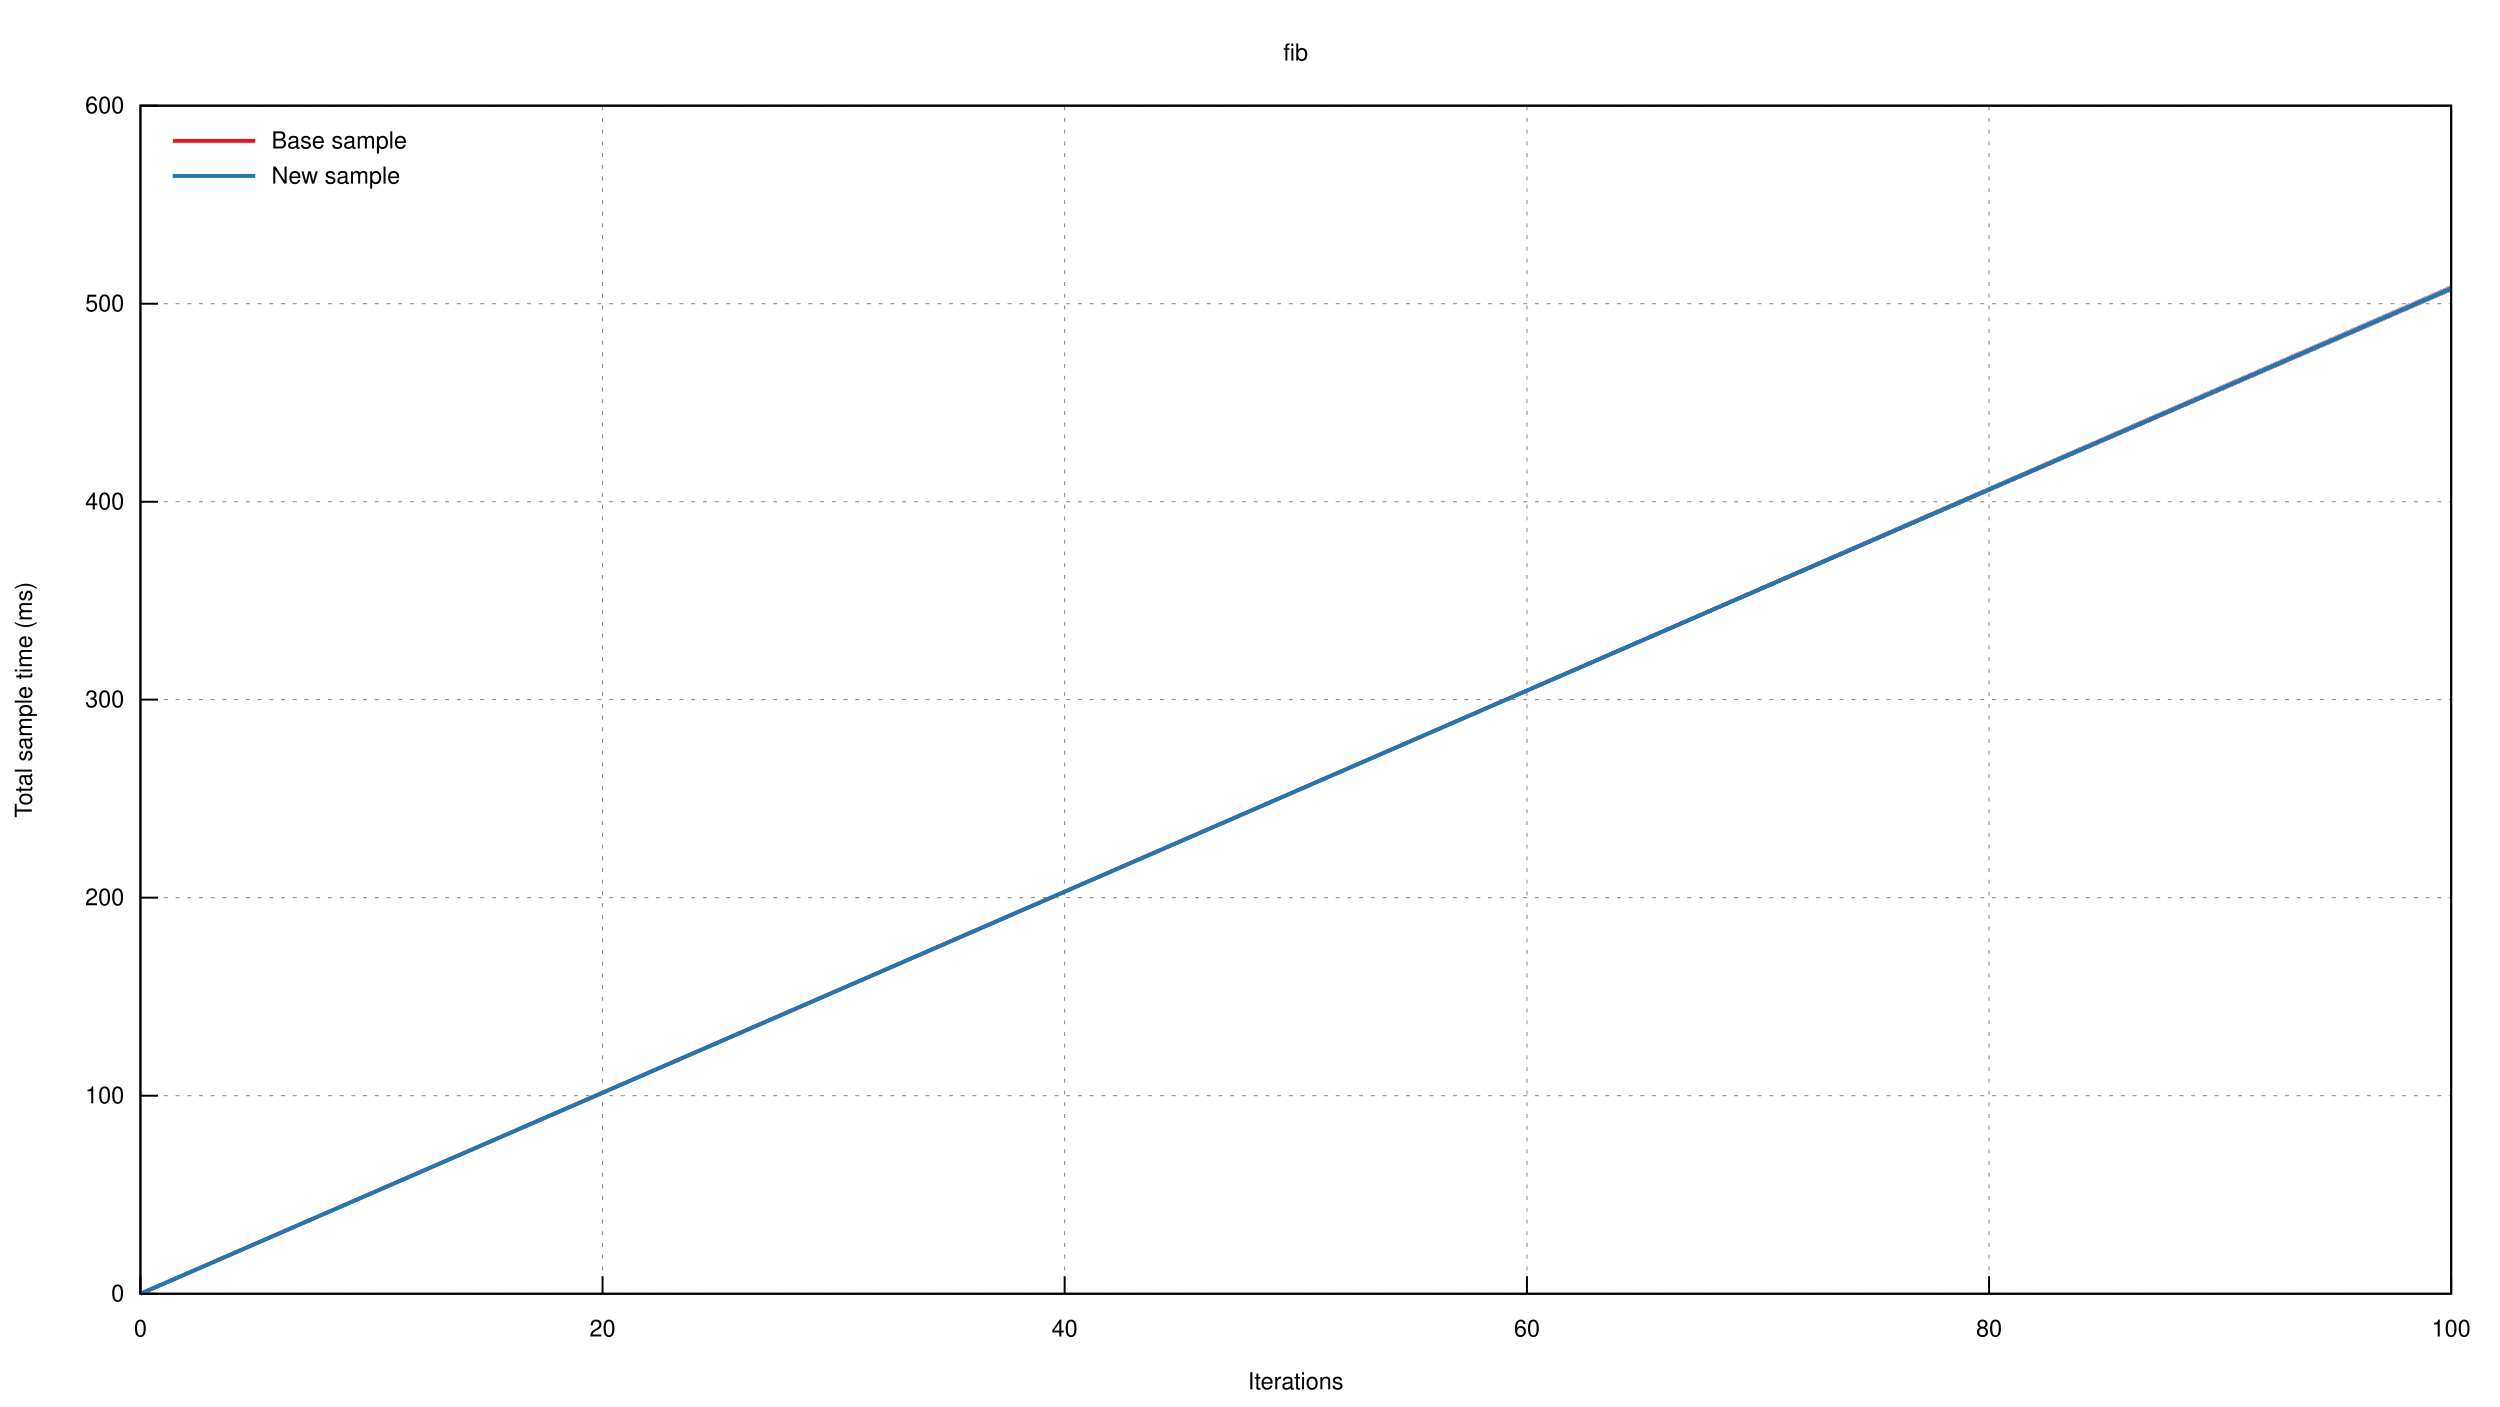
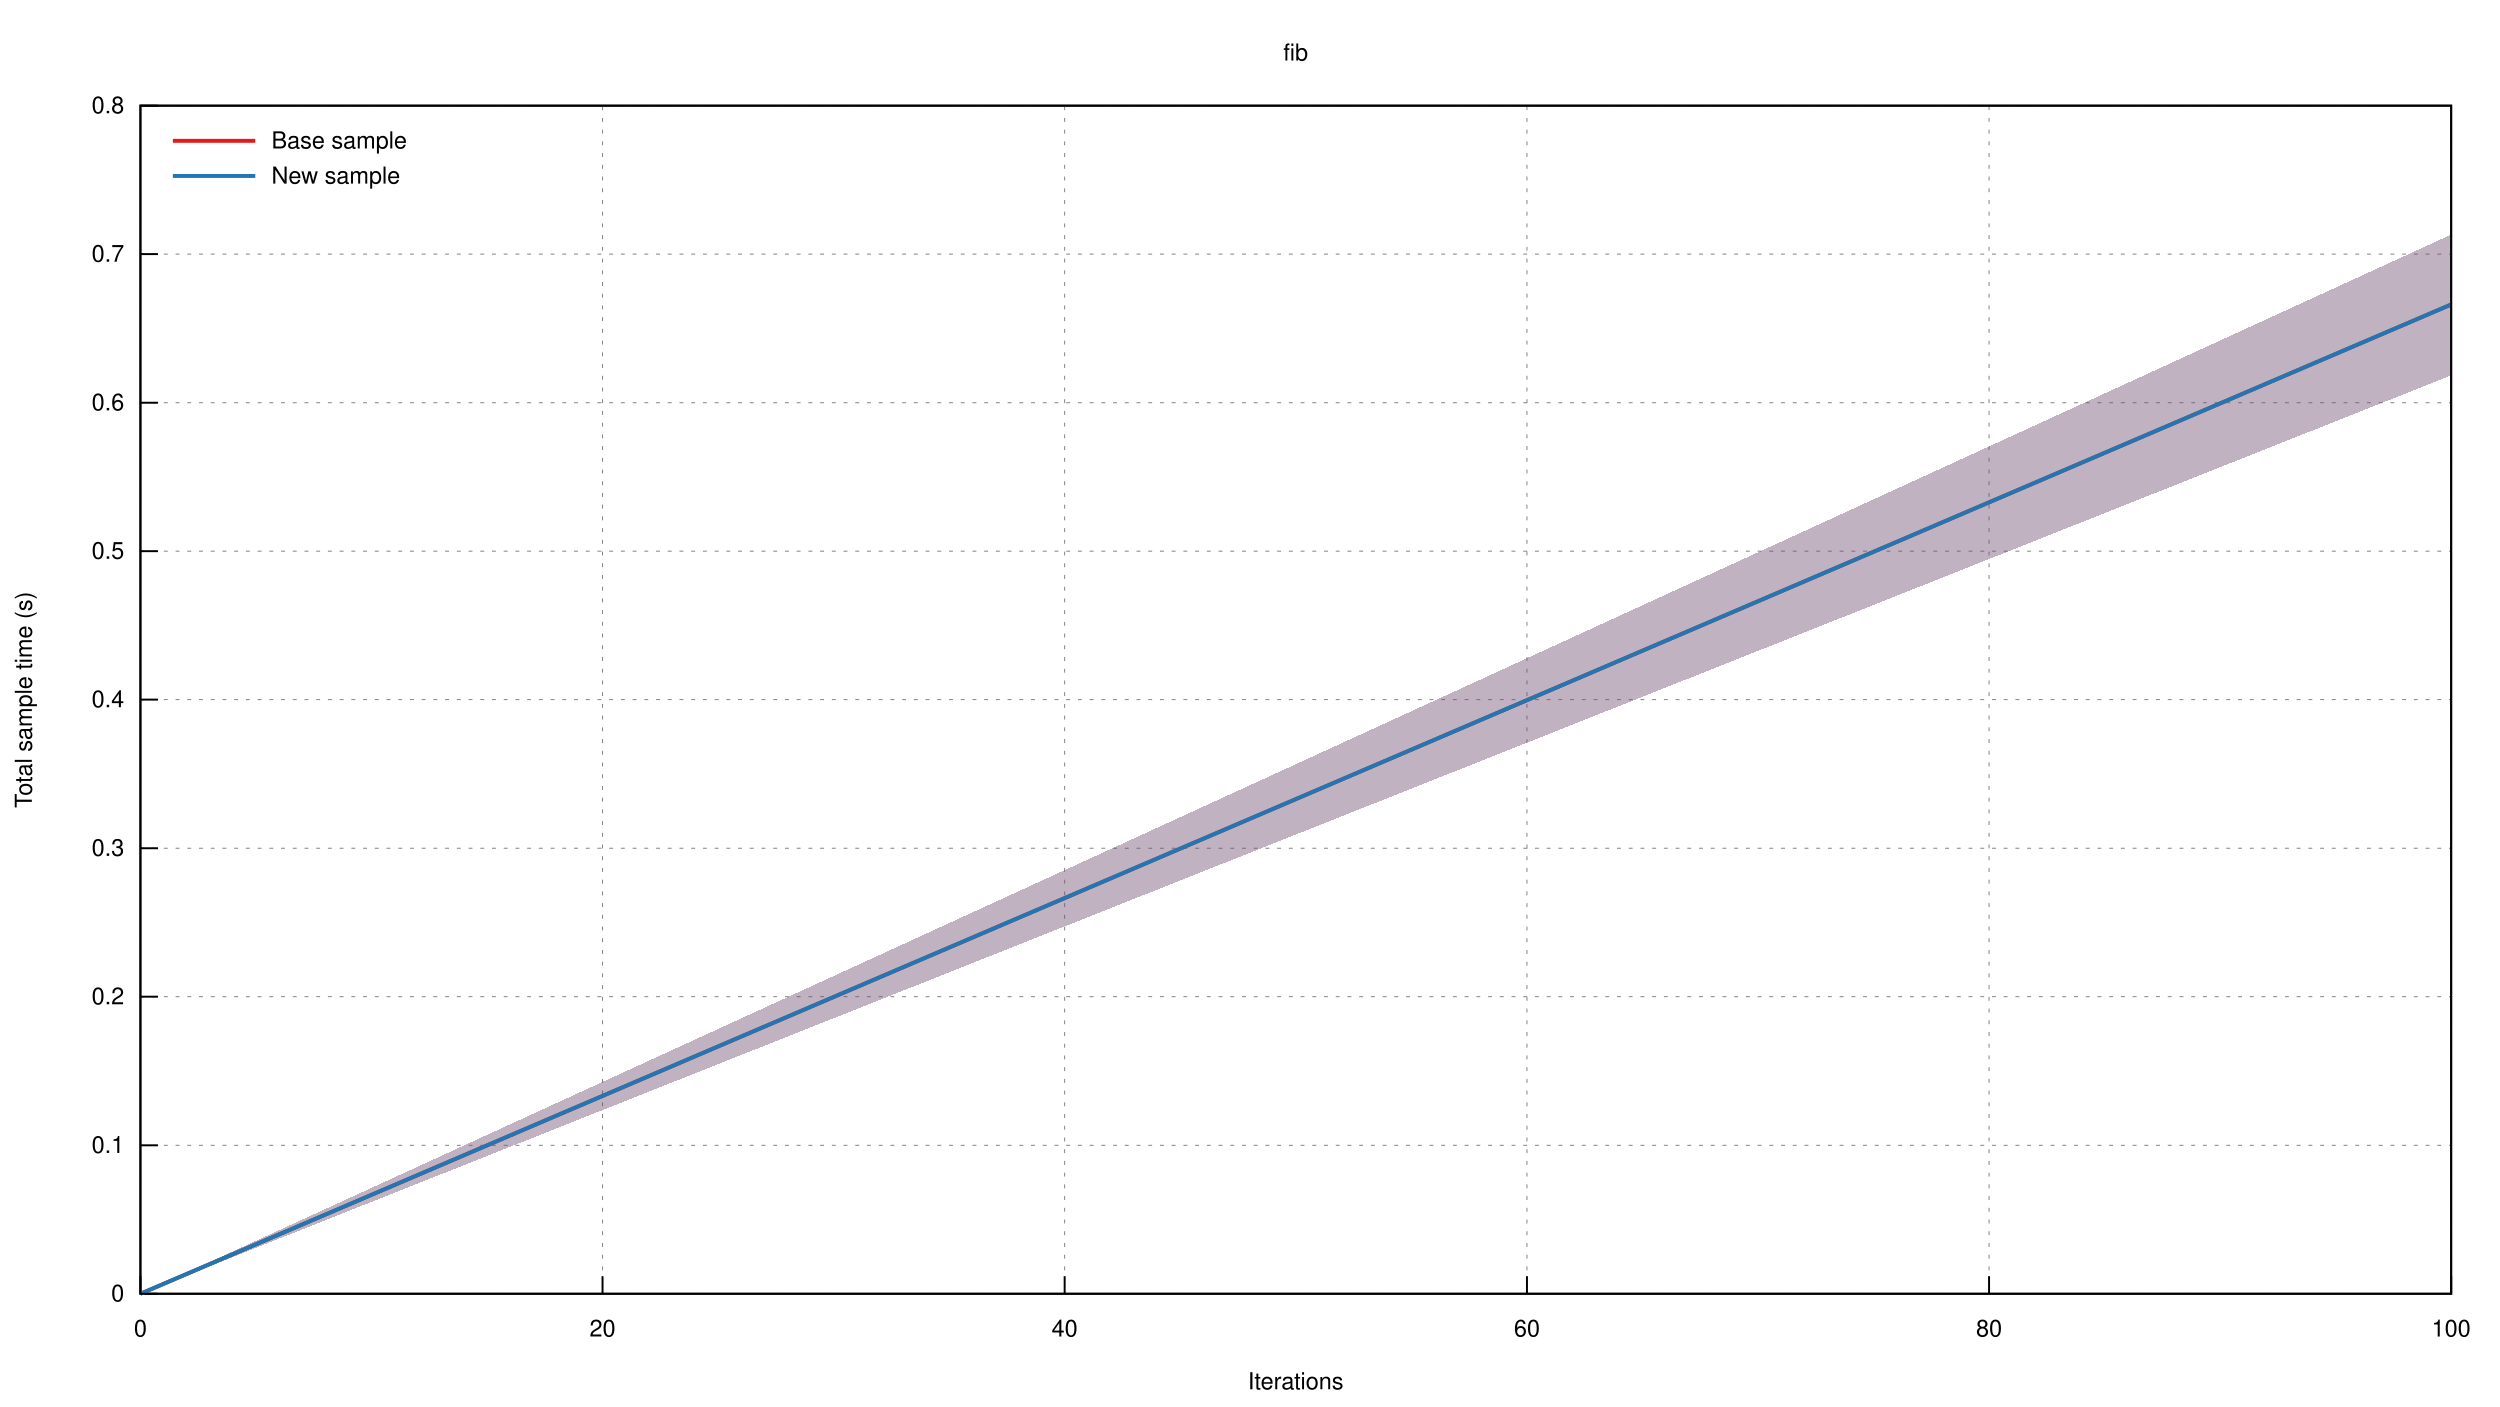
<svg xmlns="http://www.w3.org/2000/svg" xmlns:xlink="http://www.w3.org/1999/xlink" viewBox="0 0 1280 720">
  <g id="gnuplot_canvas">
    <rect x="0" y="0" width="1280" height="720" fill="none" />
    <defs>
      <circle id="gpDot" r="0.5" stroke-width="0.5" stroke="currentColor" />
      <path id="gpPt0" stroke-width="0.222" stroke="currentColor" d="M-1,0 h2 M0,-1 v2" />
      <path id="gpPt1" stroke-width="0.222" stroke="currentColor" d="M-1,-1 L1,1 M1,-1 L-1,1" />
      <path id="gpPt2" stroke-width="0.222" stroke="currentColor" d="M-1,0 L1,0 M0,-1 L0,1 M-1,-1 L1,1 M-1,1 L1,-1" />
      <rect id="gpPt3" stroke-width="0.222" stroke="currentColor" x="-1" y="-1" width="2" height="2" />
      <rect id="gpPt4" stroke-width="0.222" stroke="currentColor" fill="currentColor" x="-1" y="-1" width="2" height="2" />
      <circle id="gpPt5" stroke-width="0.222" stroke="currentColor" cx="0" cy="0" r="1" />
      <use xlink:href="#gpPt5" id="gpPt6" fill="currentColor" stroke="none" />
      <path id="gpPt7" stroke-width="0.222" stroke="currentColor" d="M0,-1.33 L-1.33,0.67 L1.33,0.67 z" />
      <use xlink:href="#gpPt7" id="gpPt8" fill="currentColor" stroke="none" />
      <use xlink:href="#gpPt7" id="gpPt9" stroke="currentColor" transform="rotate(180)" />
      <use xlink:href="#gpPt9" id="gpPt10" fill="currentColor" stroke="none" />
      <use xlink:href="#gpPt3" id="gpPt11" stroke="currentColor" transform="rotate(45)" />
      <use xlink:href="#gpPt11" id="gpPt12" fill="currentColor" stroke="none" />
      <path id="gpPt13" stroke-width="0.222" stroke="currentColor" d="M0,1.330 L1.265,0.411 L0.782,-1.067 L-0.782,-1.076 L-1.265,0.411 z" />
      <use xlink:href="#gpPt13" id="gpPt14" fill="currentColor" stroke="none" />
      <filter id="textbox" filterUnits="objectBoundingBox" x="0" y="0" height="1" width="1">
        <feFlood flood-color="white" flood-opacity="1" result="bgnd" />
        <feComposite in="SourceGraphic" in2="bgnd" operator="atop" />
      </filter>
      <filter id="greybox" filterUnits="objectBoundingBox" x="0" y="0" height="1" width="1">
        <feFlood flood-color="lightgrey" flood-opacity="1" result="grey" />
        <feComposite in="SourceGraphic" in2="grey" operator="atop" />
      </filter>
    </defs>
    <g fill="none" color="white" stroke="currentColor" stroke-width="1.00" stroke-linecap="butt" stroke-linejoin="miter">
</g>
    <g fill="none" color="black" stroke="currentColor" stroke-width="1.00" stroke-linecap="butt" stroke-linejoin="miter">
</g>
    <g fill="none" color="black" stroke="black" stroke-width="0.50" stroke-linecap="butt" stroke-linejoin="miter">
</g>
    <g fill="none" color="gray" stroke="currentColor" stroke-width="0.50" stroke-linecap="butt" stroke-linejoin="miter">
      <path stroke="gray" stroke-dasharray="2,4" class="gridline" d="M71.9,662.4 L1255.0,662.4  " />
    </g>
    <g fill="none" color="gray" stroke="gray" stroke-width="1.00" stroke-linecap="butt" stroke-linejoin="miter">
</g>
    <g fill="none" color="black" stroke="currentColor" stroke-width="1.00" stroke-linecap="butt" stroke-linejoin="miter">
      <path stroke="black" d="M71.9,662.4 L80.9,662.4  " />
      <g transform="translate(63.6,666.3)" stroke="none" fill="black" font-family="Helvetica" font-size="12.00" text-anchor="end">
        <text>
          <tspan font-family="Helvetica"> 0</tspan>
        </text>
      </g>
    </g>
    <g fill="none" color="black" stroke="currentColor" stroke-width="1.00" stroke-linecap="butt" stroke-linejoin="miter">
</g>
    <g fill="none" color="black" stroke="black" stroke-width="0.50" stroke-linecap="butt" stroke-linejoin="miter">
</g>
    <g fill="none" color="gray" stroke="currentColor" stroke-width="0.50" stroke-linecap="butt" stroke-linejoin="miter">
-       <path stroke="gray" stroke-dasharray="2,4" class="gridline" d="M71.9,561.0 L1255.0,561.0  " />
-     </g>
-     <g fill="none" color="gray" stroke="gray" stroke-width="1.00" stroke-linecap="butt" stroke-linejoin="miter">
- </g>
-     <g fill="none" color="black" stroke="currentColor" stroke-width="1.00" stroke-linecap="butt" stroke-linejoin="miter">
-       <path stroke="black" d="M71.9,561.0 L80.9,561.0  " />
-       <g transform="translate(63.6,564.9)" stroke="none" fill="black" font-family="Helvetica" font-size="12.00" text-anchor="end">
-         <text>
-           <tspan font-family="Helvetica"> 100</tspan>
-         </text>
-       </g>
-     </g>
-     <g fill="none" color="black" stroke="currentColor" stroke-width="1.00" stroke-linecap="butt" stroke-linejoin="miter">
- </g>
-     <g fill="none" color="black" stroke="black" stroke-width="0.50" stroke-linecap="butt" stroke-linejoin="miter">
- </g>
-     <g fill="none" color="gray" stroke="currentColor" stroke-width="0.50" stroke-linecap="butt" stroke-linejoin="miter">
-       <path stroke="gray" stroke-dasharray="2,4" class="gridline" d="M71.9,459.6 L1255.0,459.6  " />
-     </g>
-     <g fill="none" color="gray" stroke="gray" stroke-width="1.00" stroke-linecap="butt" stroke-linejoin="miter">
- </g>
-     <g fill="none" color="black" stroke="currentColor" stroke-width="1.00" stroke-linecap="butt" stroke-linejoin="miter">
-       <path stroke="black" d="M71.9,459.6 L80.9,459.6  " />
-       <g transform="translate(63.6,463.5)" stroke="none" fill="black" font-family="Helvetica" font-size="12.00" text-anchor="end">
-         <text>
-           <tspan font-family="Helvetica"> 200</tspan>
+       <path stroke="gray" stroke-dasharray="2,4" class="gridline" d="M71.9,586.4 L1255.0,586.4  " />
+     </g>
+     <g fill="none" color="gray" stroke="gray" stroke-width="1.00" stroke-linecap="butt" stroke-linejoin="miter">
+ </g>
+     <g fill="none" color="black" stroke="currentColor" stroke-width="1.00" stroke-linecap="butt" stroke-linejoin="miter">
+       <path stroke="black" d="M71.9,586.4 L80.9,586.4  " />
+       <g transform="translate(63.6,590.3)" stroke="none" fill="black" font-family="Helvetica" font-size="12.00" text-anchor="end">
+         <text>
+           <tspan font-family="Helvetica"> 0.1</tspan>
+         </text>
+       </g>
+     </g>
+     <g fill="none" color="black" stroke="currentColor" stroke-width="1.00" stroke-linecap="butt" stroke-linejoin="miter">
+ </g>
+     <g fill="none" color="black" stroke="black" stroke-width="0.50" stroke-linecap="butt" stroke-linejoin="miter">
+ </g>
+     <g fill="none" color="gray" stroke="currentColor" stroke-width="0.50" stroke-linecap="butt" stroke-linejoin="miter">
+       <path stroke="gray" stroke-dasharray="2,4" class="gridline" d="M71.9,510.3 L1255.0,510.3  " />
+     </g>
+     <g fill="none" color="gray" stroke="gray" stroke-width="1.00" stroke-linecap="butt" stroke-linejoin="miter">
+ </g>
+     <g fill="none" color="black" stroke="currentColor" stroke-width="1.00" stroke-linecap="butt" stroke-linejoin="miter">
+       <path stroke="black" d="M71.9,510.3 L80.9,510.3  " />
+       <g transform="translate(63.6,514.2)" stroke="none" fill="black" font-family="Helvetica" font-size="12.00" text-anchor="end">
+         <text>
+           <tspan font-family="Helvetica"> 0.2</tspan>
+         </text>
+       </g>
+     </g>
+     <g fill="none" color="black" stroke="currentColor" stroke-width="1.00" stroke-linecap="butt" stroke-linejoin="miter">
+ </g>
+     <g fill="none" color="black" stroke="black" stroke-width="0.50" stroke-linecap="butt" stroke-linejoin="miter">
+ </g>
+     <g fill="none" color="gray" stroke="currentColor" stroke-width="0.50" stroke-linecap="butt" stroke-linejoin="miter">
+       <path stroke="gray" stroke-dasharray="2,4" class="gridline" d="M71.9,434.3 L1255.0,434.3  " />
+     </g>
+     <g fill="none" color="gray" stroke="gray" stroke-width="1.00" stroke-linecap="butt" stroke-linejoin="miter">
+ </g>
+     <g fill="none" color="black" stroke="currentColor" stroke-width="1.00" stroke-linecap="butt" stroke-linejoin="miter">
+       <path stroke="black" d="M71.9,434.3 L80.9,434.3  " />
+       <g transform="translate(63.6,438.2)" stroke="none" fill="black" font-family="Helvetica" font-size="12.00" text-anchor="end">
+         <text>
+           <tspan font-family="Helvetica"> 0.3</tspan>
        </text>
      </g>
    </g>
    <g fill="none" color="black" stroke="currentColor" stroke-width="1.00" stroke-linecap="butt" stroke-linejoin="miter">
</g>
    <g fill="none" color="black" stroke="black" stroke-width="0.50" stroke-linecap="butt" stroke-linejoin="miter">
</g>
    <g fill="none" color="gray" stroke="currentColor" stroke-width="0.50" stroke-linecap="butt" stroke-linejoin="miter">
      <path stroke="gray" stroke-dasharray="2,4" class="gridline" d="M71.9,358.2 L1255.0,358.2  " />
    </g>
    <g fill="none" color="gray" stroke="gray" stroke-width="1.00" stroke-linecap="butt" stroke-linejoin="miter">
</g>
    <g fill="none" color="black" stroke="currentColor" stroke-width="1.00" stroke-linecap="butt" stroke-linejoin="miter">
      <path stroke="black" d="M71.9,358.2 L80.9,358.2  " />
      <g transform="translate(63.6,362.1)" stroke="none" fill="black" font-family="Helvetica" font-size="12.00" text-anchor="end">
        <text>
-           <tspan font-family="Helvetica"> 300</tspan>
-         </text>
-       </g>
-     </g>
-     <g fill="none" color="black" stroke="currentColor" stroke-width="1.00" stroke-linecap="butt" stroke-linejoin="miter">
- </g>
-     <g fill="none" color="black" stroke="black" stroke-width="0.50" stroke-linecap="butt" stroke-linejoin="miter">
- </g>
-     <g fill="none" color="gray" stroke="currentColor" stroke-width="0.50" stroke-linecap="butt" stroke-linejoin="miter">
-       <path stroke="gray" stroke-dasharray="2,4" class="gridline" d="M71.9,256.9 L1255.0,256.9  " />
-     </g>
-     <g fill="none" color="gray" stroke="gray" stroke-width="1.00" stroke-linecap="butt" stroke-linejoin="miter">
- </g>
-     <g fill="none" color="black" stroke="currentColor" stroke-width="1.00" stroke-linecap="butt" stroke-linejoin="miter">
-       <path stroke="black" d="M71.9,256.9 L80.9,256.9  " />
-       <g transform="translate(63.6,260.8)" stroke="none" fill="black" font-family="Helvetica" font-size="12.00" text-anchor="end">
-         <text>
-           <tspan font-family="Helvetica"> 400</tspan>
-         </text>
-       </g>
-     </g>
-     <g fill="none" color="black" stroke="currentColor" stroke-width="1.00" stroke-linecap="butt" stroke-linejoin="miter">
- </g>
-     <g fill="none" color="black" stroke="black" stroke-width="0.50" stroke-linecap="butt" stroke-linejoin="miter">
- </g>
-     <g fill="none" color="gray" stroke="currentColor" stroke-width="0.50" stroke-linecap="butt" stroke-linejoin="miter">
-       <path stroke="gray" stroke-dasharray="2,4" class="gridline" d="M71.9,155.5 L1255.0,155.5  " />
-     </g>
-     <g fill="none" color="gray" stroke="gray" stroke-width="1.00" stroke-linecap="butt" stroke-linejoin="miter">
- </g>
-     <g fill="none" color="black" stroke="currentColor" stroke-width="1.00" stroke-linecap="butt" stroke-linejoin="miter">
-       <path stroke="black" d="M71.9,155.5 L80.9,155.5  " />
-       <g transform="translate(63.6,159.4)" stroke="none" fill="black" font-family="Helvetica" font-size="12.00" text-anchor="end">
-         <text>
-           <tspan font-family="Helvetica"> 500</tspan>
+           <tspan font-family="Helvetica"> 0.4</tspan>
+         </text>
+       </g>
+     </g>
+     <g fill="none" color="black" stroke="currentColor" stroke-width="1.00" stroke-linecap="butt" stroke-linejoin="miter">
+ </g>
+     <g fill="none" color="black" stroke="black" stroke-width="0.50" stroke-linecap="butt" stroke-linejoin="miter">
+ </g>
+     <g fill="none" color="gray" stroke="currentColor" stroke-width="0.50" stroke-linecap="butt" stroke-linejoin="miter">
+       <path stroke="gray" stroke-dasharray="2,4" class="gridline" d="M71.9,282.2 L1255.0,282.2  " />
+     </g>
+     <g fill="none" color="gray" stroke="gray" stroke-width="1.00" stroke-linecap="butt" stroke-linejoin="miter">
+ </g>
+     <g fill="none" color="black" stroke="currentColor" stroke-width="1.00" stroke-linecap="butt" stroke-linejoin="miter">
+       <path stroke="black" d="M71.9,282.2 L80.9,282.2  " />
+       <g transform="translate(63.6,286.1)" stroke="none" fill="black" font-family="Helvetica" font-size="12.00" text-anchor="end">
+         <text>
+           <tspan font-family="Helvetica"> 0.5</tspan>
+         </text>
+       </g>
+     </g>
+     <g fill="none" color="black" stroke="currentColor" stroke-width="1.00" stroke-linecap="butt" stroke-linejoin="miter">
+ </g>
+     <g fill="none" color="black" stroke="black" stroke-width="0.50" stroke-linecap="butt" stroke-linejoin="miter">
+ </g>
+     <g fill="none" color="gray" stroke="currentColor" stroke-width="0.50" stroke-linecap="butt" stroke-linejoin="miter">
+       <path stroke="gray" stroke-dasharray="2,4" class="gridline" d="M71.9,206.2 L1255.0,206.2  " />
+     </g>
+     <g fill="none" color="gray" stroke="gray" stroke-width="1.00" stroke-linecap="butt" stroke-linejoin="miter">
+ </g>
+     <g fill="none" color="black" stroke="currentColor" stroke-width="1.00" stroke-linecap="butt" stroke-linejoin="miter">
+       <path stroke="black" d="M71.9,206.2 L80.9,206.2  " />
+       <g transform="translate(63.6,210.1)" stroke="none" fill="black" font-family="Helvetica" font-size="12.00" text-anchor="end">
+         <text>
+           <tspan font-family="Helvetica"> 0.6</tspan>
+         </text>
+       </g>
+     </g>
+     <g fill="none" color="black" stroke="currentColor" stroke-width="1.00" stroke-linecap="butt" stroke-linejoin="miter">
+ </g>
+     <g fill="none" color="black" stroke="black" stroke-width="0.50" stroke-linecap="butt" stroke-linejoin="miter">
+ </g>
+     <g fill="none" color="gray" stroke="currentColor" stroke-width="0.50" stroke-linecap="butt" stroke-linejoin="miter">
+       <path stroke="gray" stroke-dasharray="2,4" class="gridline" d="M71.9,130.1 L1255.0,130.1  " />
+     </g>
+     <g fill="none" color="gray" stroke="gray" stroke-width="1.00" stroke-linecap="butt" stroke-linejoin="miter">
+ </g>
+     <g fill="none" color="black" stroke="currentColor" stroke-width="1.00" stroke-linecap="butt" stroke-linejoin="miter">
+       <path stroke="black" d="M71.9,130.1 L80.9,130.1  " />
+       <g transform="translate(63.6,134.0)" stroke="none" fill="black" font-family="Helvetica" font-size="12.00" text-anchor="end">
+         <text>
+           <tspan font-family="Helvetica"> 0.7</tspan>
        </text>
      </g>
    </g>
    <g fill="none" color="black" stroke="currentColor" stroke-width="1.00" stroke-linecap="butt" stroke-linejoin="miter">
</g>
    <g fill="none" color="black" stroke="black" stroke-width="0.50" stroke-linecap="butt" stroke-linejoin="miter">
</g>
    <g fill="none" color="gray" stroke="currentColor" stroke-width="0.50" stroke-linecap="butt" stroke-linejoin="miter">
      <path stroke="gray" stroke-dasharray="2,4" class="gridline" d="M71.9,54.1 L1255.0,54.1  " />
    </g>
    <g fill="none" color="gray" stroke="gray" stroke-width="1.00" stroke-linecap="butt" stroke-linejoin="miter">
</g>
    <g fill="none" color="black" stroke="currentColor" stroke-width="1.00" stroke-linecap="butt" stroke-linejoin="miter">
      <path stroke="black" d="M71.9,54.1 L80.9,54.1  " />
      <g transform="translate(63.6,58.0)" stroke="none" fill="black" font-family="Helvetica" font-size="12.00" text-anchor="end">
        <text>
-           <tspan font-family="Helvetica"> 600</tspan>
+           <tspan font-family="Helvetica"> 0.8</tspan>
        </text>
      </g>
    </g>
    <g fill="none" color="black" stroke="currentColor" stroke-width="1.00" stroke-linecap="butt" stroke-linejoin="miter">
</g>
    <g fill="none" color="black" stroke="black" stroke-width="0.50" stroke-linecap="butt" stroke-linejoin="miter">
</g>
    <g fill="none" color="gray" stroke="currentColor" stroke-width="0.50" stroke-linecap="butt" stroke-linejoin="miter">
      <path stroke="gray" stroke-dasharray="2,4" class="gridline" d="M71.9,662.4 L71.9,54.1  " />
    </g>
    <g fill="none" color="gray" stroke="gray" stroke-width="1.00" stroke-linecap="butt" stroke-linejoin="miter">
</g>
    <g fill="none" color="black" stroke="currentColor" stroke-width="1.00" stroke-linecap="butt" stroke-linejoin="miter">
      <path stroke="black" d="M71.9,662.4 L71.9,653.4  " />
      <g transform="translate(71.9,684.3)" stroke="none" fill="black" font-family="Helvetica" font-size="12.00" text-anchor="middle">
        <text>
          <tspan font-family="Helvetica"> 0</tspan>
        </text>
      </g>
    </g>
    <g fill="none" color="black" stroke="currentColor" stroke-width="1.00" stroke-linecap="butt" stroke-linejoin="miter">
</g>
    <g fill="none" color="black" stroke="black" stroke-width="0.50" stroke-linecap="butt" stroke-linejoin="miter">
</g>
    <g fill="none" color="gray" stroke="currentColor" stroke-width="0.50" stroke-linecap="butt" stroke-linejoin="miter">
      <path stroke="gray" stroke-dasharray="2,4" class="gridline" d="M308.5,662.4 L308.5,54.1  " />
    </g>
    <g fill="none" color="gray" stroke="gray" stroke-width="1.00" stroke-linecap="butt" stroke-linejoin="miter">
</g>
    <g fill="none" color="black" stroke="currentColor" stroke-width="1.00" stroke-linecap="butt" stroke-linejoin="miter">
      <path stroke="black" d="M308.5,662.4 L308.5,653.4  " />
      <g transform="translate(308.5,684.3)" stroke="none" fill="black" font-family="Helvetica" font-size="12.00" text-anchor="middle">
        <text>
          <tspan font-family="Helvetica"> 20</tspan>
        </text>
      </g>
    </g>
    <g fill="none" color="black" stroke="currentColor" stroke-width="1.00" stroke-linecap="butt" stroke-linejoin="miter">
</g>
    <g fill="none" color="black" stroke="black" stroke-width="0.50" stroke-linecap="butt" stroke-linejoin="miter">
</g>
    <g fill="none" color="gray" stroke="currentColor" stroke-width="0.50" stroke-linecap="butt" stroke-linejoin="miter">
      <path stroke="gray" stroke-dasharray="2,4" class="gridline" d="M545.1,662.4 L545.1,54.1  " />
    </g>
    <g fill="none" color="gray" stroke="gray" stroke-width="1.00" stroke-linecap="butt" stroke-linejoin="miter">
</g>
    <g fill="none" color="black" stroke="currentColor" stroke-width="1.00" stroke-linecap="butt" stroke-linejoin="miter">
      <path stroke="black" d="M545.1,662.4 L545.1,653.4  " />
      <g transform="translate(545.1,684.3)" stroke="none" fill="black" font-family="Helvetica" font-size="12.00" text-anchor="middle">
        <text>
          <tspan font-family="Helvetica"> 40</tspan>
        </text>
      </g>
    </g>
    <g fill="none" color="black" stroke="currentColor" stroke-width="1.00" stroke-linecap="butt" stroke-linejoin="miter">
</g>
    <g fill="none" color="black" stroke="black" stroke-width="0.50" stroke-linecap="butt" stroke-linejoin="miter">
</g>
    <g fill="none" color="gray" stroke="currentColor" stroke-width="0.50" stroke-linecap="butt" stroke-linejoin="miter">
      <path stroke="gray" stroke-dasharray="2,4" class="gridline" d="M781.8,662.4 L781.8,54.1  " />
    </g>
    <g fill="none" color="gray" stroke="gray" stroke-width="1.00" stroke-linecap="butt" stroke-linejoin="miter">
</g>
    <g fill="none" color="black" stroke="currentColor" stroke-width="1.00" stroke-linecap="butt" stroke-linejoin="miter">
      <path stroke="black" d="M781.8,662.4 L781.8,653.4  " />
      <g transform="translate(781.8,684.3)" stroke="none" fill="black" font-family="Helvetica" font-size="12.00" text-anchor="middle">
        <text>
          <tspan font-family="Helvetica"> 60</tspan>
        </text>
      </g>
    </g>
    <g fill="none" color="black" stroke="currentColor" stroke-width="1.00" stroke-linecap="butt" stroke-linejoin="miter">
</g>
    <g fill="none" color="black" stroke="black" stroke-width="0.50" stroke-linecap="butt" stroke-linejoin="miter">
</g>
    <g fill="none" color="gray" stroke="currentColor" stroke-width="0.50" stroke-linecap="butt" stroke-linejoin="miter">
      <path stroke="gray" stroke-dasharray="2,4" class="gridline" d="M1018.4,662.4 L1018.4,54.1  " />
    </g>
    <g fill="none" color="gray" stroke="gray" stroke-width="1.00" stroke-linecap="butt" stroke-linejoin="miter">
</g>
    <g fill="none" color="black" stroke="currentColor" stroke-width="1.00" stroke-linecap="butt" stroke-linejoin="miter">
      <path stroke="black" d="M1018.4,662.4 L1018.4,653.4  " />
      <g transform="translate(1018.4,684.3)" stroke="none" fill="black" font-family="Helvetica" font-size="12.00" text-anchor="middle">
        <text>
          <tspan font-family="Helvetica"> 80</tspan>
        </text>
      </g>
    </g>
    <g fill="none" color="black" stroke="currentColor" stroke-width="1.00" stroke-linecap="butt" stroke-linejoin="miter">
</g>
    <g fill="none" color="black" stroke="black" stroke-width="0.50" stroke-linecap="butt" stroke-linejoin="miter">
</g>
    <g fill="none" color="gray" stroke="currentColor" stroke-width="0.50" stroke-linecap="butt" stroke-linejoin="miter">
      <path stroke="gray" stroke-dasharray="2,4" class="gridline" d="M1255.0,662.4 L1255.0,54.1  " />
    </g>
    <g fill="none" color="gray" stroke="gray" stroke-width="1.00" stroke-linecap="butt" stroke-linejoin="miter">
</g>
    <g fill="none" color="black" stroke="currentColor" stroke-width="1.00" stroke-linecap="butt" stroke-linejoin="miter">
      <path stroke="black" d="M1255.0,662.4 L1255.0,653.4  " />
      <g transform="translate(1255.0,684.3)" stroke="none" fill="black" font-family="Helvetica" font-size="12.00" text-anchor="middle">
        <text>
          <tspan font-family="Helvetica"> 100</tspan>
        </text>
      </g>
    </g>
    <g fill="none" color="black" stroke="currentColor" stroke-width="1.00" stroke-linecap="butt" stroke-linejoin="miter">
</g>
    <g fill="none" color="black" stroke="currentColor" stroke-width="1.00" stroke-linecap="butt" stroke-linejoin="miter">
      <path stroke="black" d="M71.9,54.1 L71.9,662.4 L1255.0,662.4 L1255.0,54.1 L71.9,54.1 Z  " />
    </g>
    <g fill="none" color="black" stroke="currentColor" stroke-width="1.00" stroke-linecap="butt" stroke-linejoin="miter">
      <g transform="translate(16.3,358.3) rotate(270)" stroke="none" fill="black" font-family="Helvetica" font-size="12.00" text-anchor="middle">
        <text>
-           <tspan font-family="Helvetica">Total sample time (ms)</tspan>
+           <tspan font-family="Helvetica">Total sample time (s)</tspan>
        </text>
      </g>
    </g>
    <g fill="none" color="black" stroke="currentColor" stroke-width="1.00" stroke-linecap="butt" stroke-linejoin="miter">
      <g transform="translate(663.4,711.3)" stroke="none" fill="black" font-family="Helvetica" font-size="12.00" text-anchor="middle">
        <text>
          <tspan font-family="Helvetica">Iterations</tspan>
        </text>
      </g>
    </g>
    <g fill="none" color="black" stroke="currentColor" stroke-width="1.00" stroke-linecap="butt" stroke-linejoin="miter">
      <g transform="translate(663.4,31.0)" stroke="none" fill="black" font-family="Helvetica" font-size="12.00" text-anchor="middle">
        <text>
          <tspan font-family="Helvetica">fib</tspan>
        </text>
      </g>
    </g>
    <g id="gnuplot_plot_1">
      <g fill="none" color="black" stroke="currentColor" stroke-width="1.00" stroke-linecap="butt" stroke-linejoin="miter">
        <g stroke="none" shape-rendering="crispEdges">
          <polygon fill="rgb(227,  26,  28)" fill-opacity="0.25" points="71.9,662.4 71.9,662.4 71.9,662.4 " />
-           <polygon fill="rgb(227,  26,  28)" fill-opacity="0.25" points="71.9,662.4 1255.0,149.4 1255.0,145.8 " />
+           <polygon fill="rgb(227,  26,  28)" fill-opacity="0.25" points="71.9,662.4 1255.0,192.2 1255.0,120.1 " />
        </g>
      </g>
    </g>
    <g id="gnuplot_plot_2">
      <g fill="none" color="black" stroke="currentColor" stroke-width="1.00" stroke-linecap="butt" stroke-linejoin="miter">
        <g stroke="none" shape-rendering="crispEdges">
          <polygon fill="rgb( 31, 120, 180)" fill-opacity="0.25" points="71.9,662.4 71.9,662.4 71.9,662.4 " />
-           <polygon fill="rgb( 31, 120, 180)" fill-opacity="0.25" points="71.9,662.4 1255.0,149.4 1255.0,145.8 " />
+           <polygon fill="rgb( 31, 120, 180)" fill-opacity="0.25" points="71.9,662.4 1255.0,192.2 1255.0,120.1 " />
        </g>
      </g>
    </g>
    <g id="gnuplot_plot_3">
      <g fill="none" color="white" stroke="rgb( 31, 120, 180)" stroke-width="2.00" stroke-linecap="butt" stroke-linejoin="miter">
</g>
      <g fill="none" color="black" stroke="currentColor" stroke-width="2.00" stroke-linecap="butt" stroke-linejoin="miter">
        <g transform="translate(139.0,76.0)" stroke="none" fill="black" font-family="Helvetica" font-size="12.00" text-anchor="start">
          <text>
            <tspan font-family="Helvetica">Base sample</tspan>
          </text>
        </g>
      </g>
      <g fill="none" color="black" stroke="currentColor" stroke-width="2.00" stroke-linecap="butt" stroke-linejoin="miter">
-         <path stroke="rgb(227,  26,  28)" d="M88.5,72.1 L130.7,72.1 M71.9,662.4 L1255.0,147.7  " />
+         <path stroke="rgb(227,  26,  28)" d="M88.5,72.1 L130.7,72.1 M71.9,662.4 L1255.0,155.9  " />
      </g>
    </g>
    <g id="gnuplot_plot_4">
      <g fill="none" color="black" stroke="currentColor" stroke-width="2.00" stroke-linecap="butt" stroke-linejoin="miter">
        <g transform="translate(139.0,94.0)" stroke="none" fill="black" font-family="Helvetica" font-size="12.00" text-anchor="start">
          <text>
            <tspan font-family="Helvetica">New sample</tspan>
          </text>
        </g>
      </g>
      <g fill="none" color="black" stroke="currentColor" stroke-width="2.00" stroke-linecap="butt" stroke-linejoin="miter">
-         <path stroke="rgb( 31, 120, 180)" d="M88.5,90.1 L130.7,90.1 M71.9,662.4 L1255.0,147.7  " />
+         <path stroke="rgb( 31, 120, 180)" d="M88.5,90.1 L130.7,90.1 M71.9,662.4 L1255.0,155.9  " />
      </g>
    </g>
    <g fill="none" color="black" stroke="currentColor" stroke-width="2.00" stroke-linecap="butt" stroke-linejoin="miter">
</g>
    <g fill="none" color="black" stroke="black" stroke-width="1.00" stroke-linecap="butt" stroke-linejoin="miter">
</g>
    <g fill="none" color="black" stroke="currentColor" stroke-width="1.00" stroke-linecap="butt" stroke-linejoin="miter">
      <path stroke="black" d="M71.9,54.1 L71.9,662.4 L1255.0,662.4 L1255.0,54.1 L71.9,54.1 Z  " />
    </g>
    <g fill="none" color="black" stroke="currentColor" stroke-width="1.00" stroke-linecap="butt" stroke-linejoin="miter">
</g>
  </g>
</svg>
